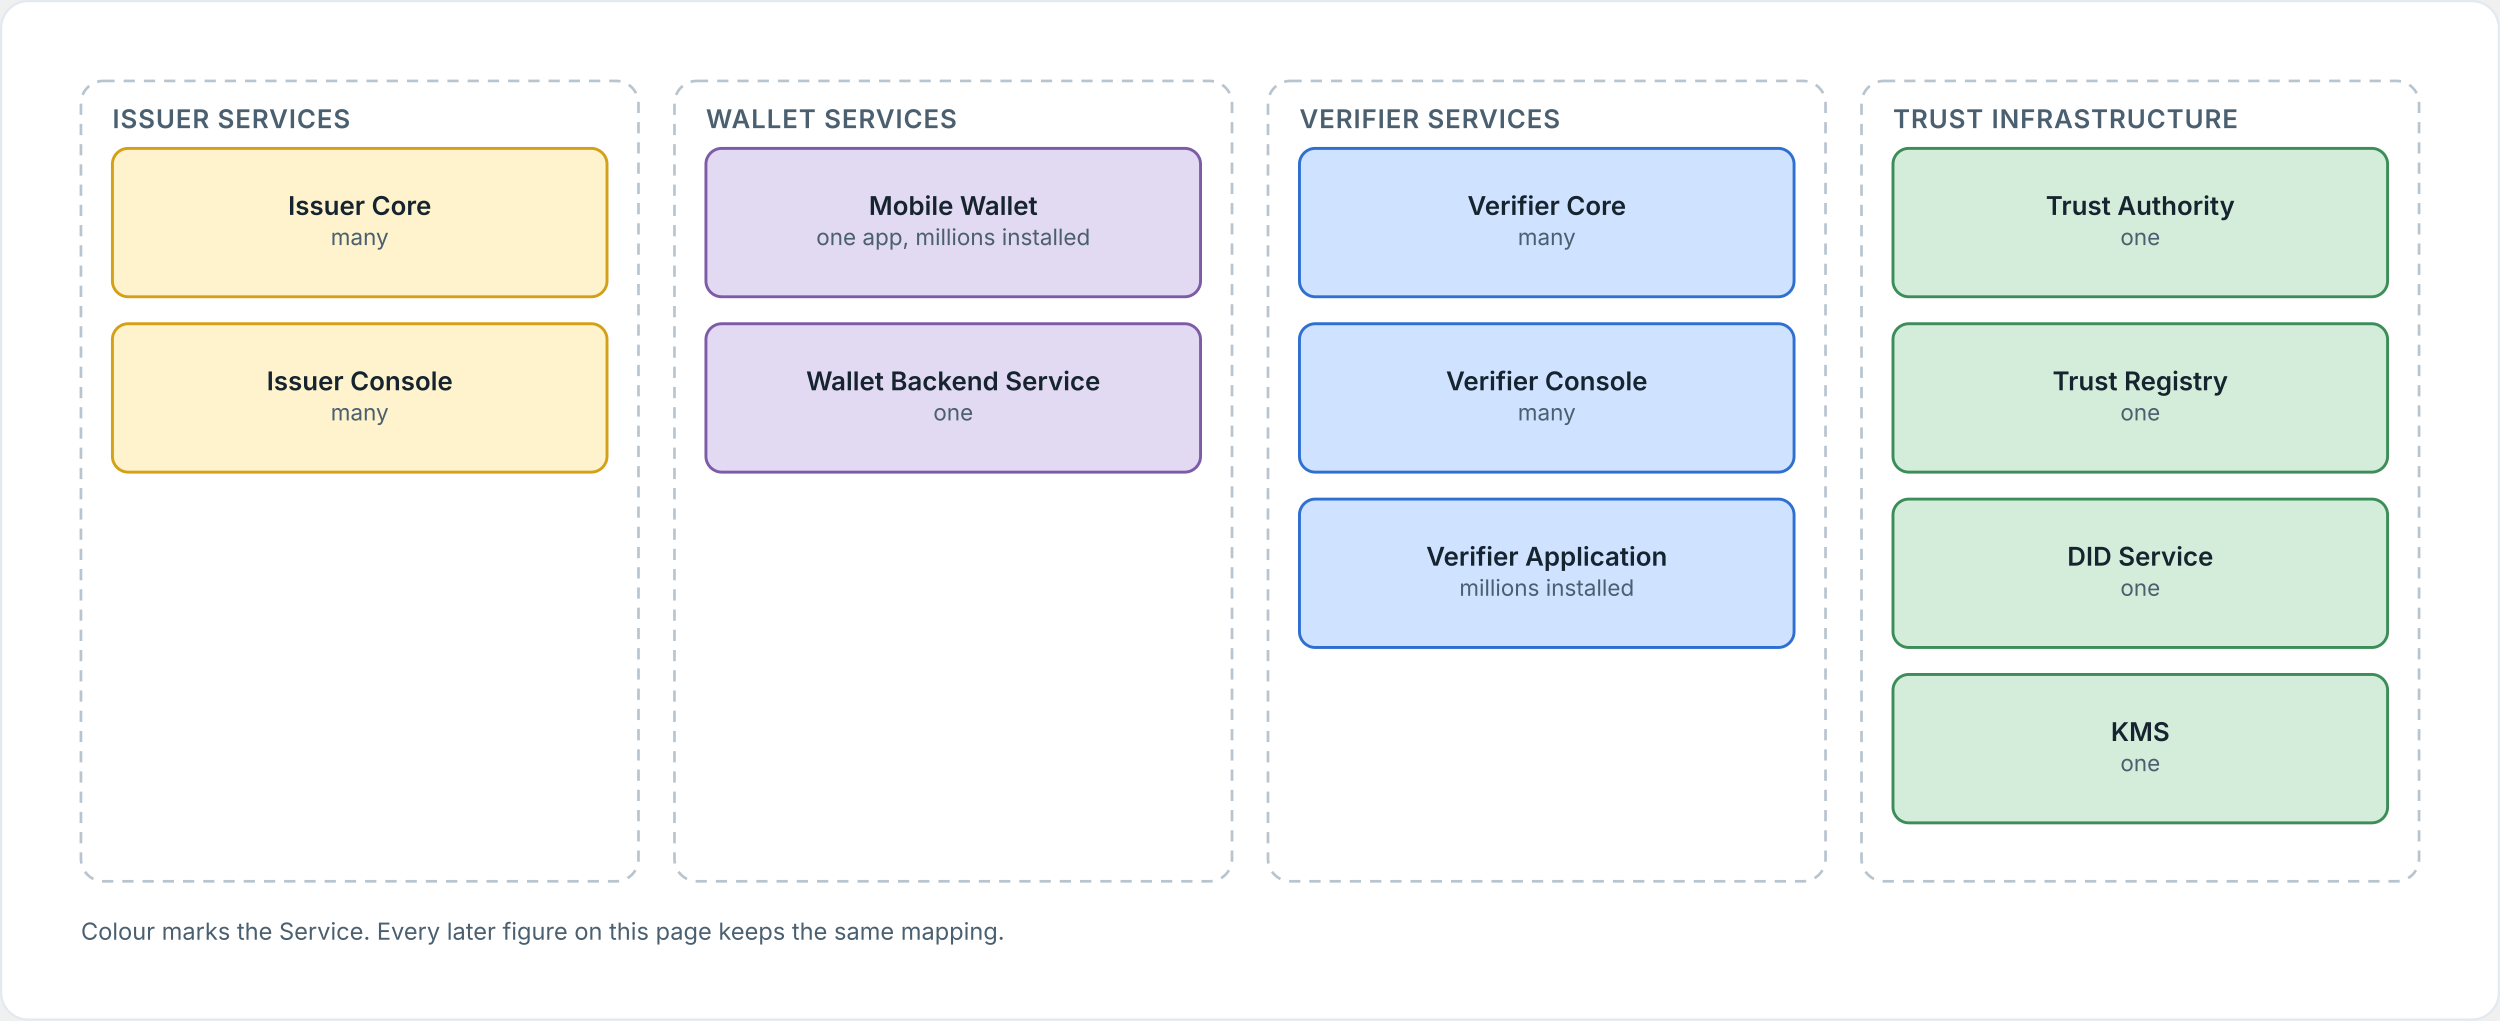
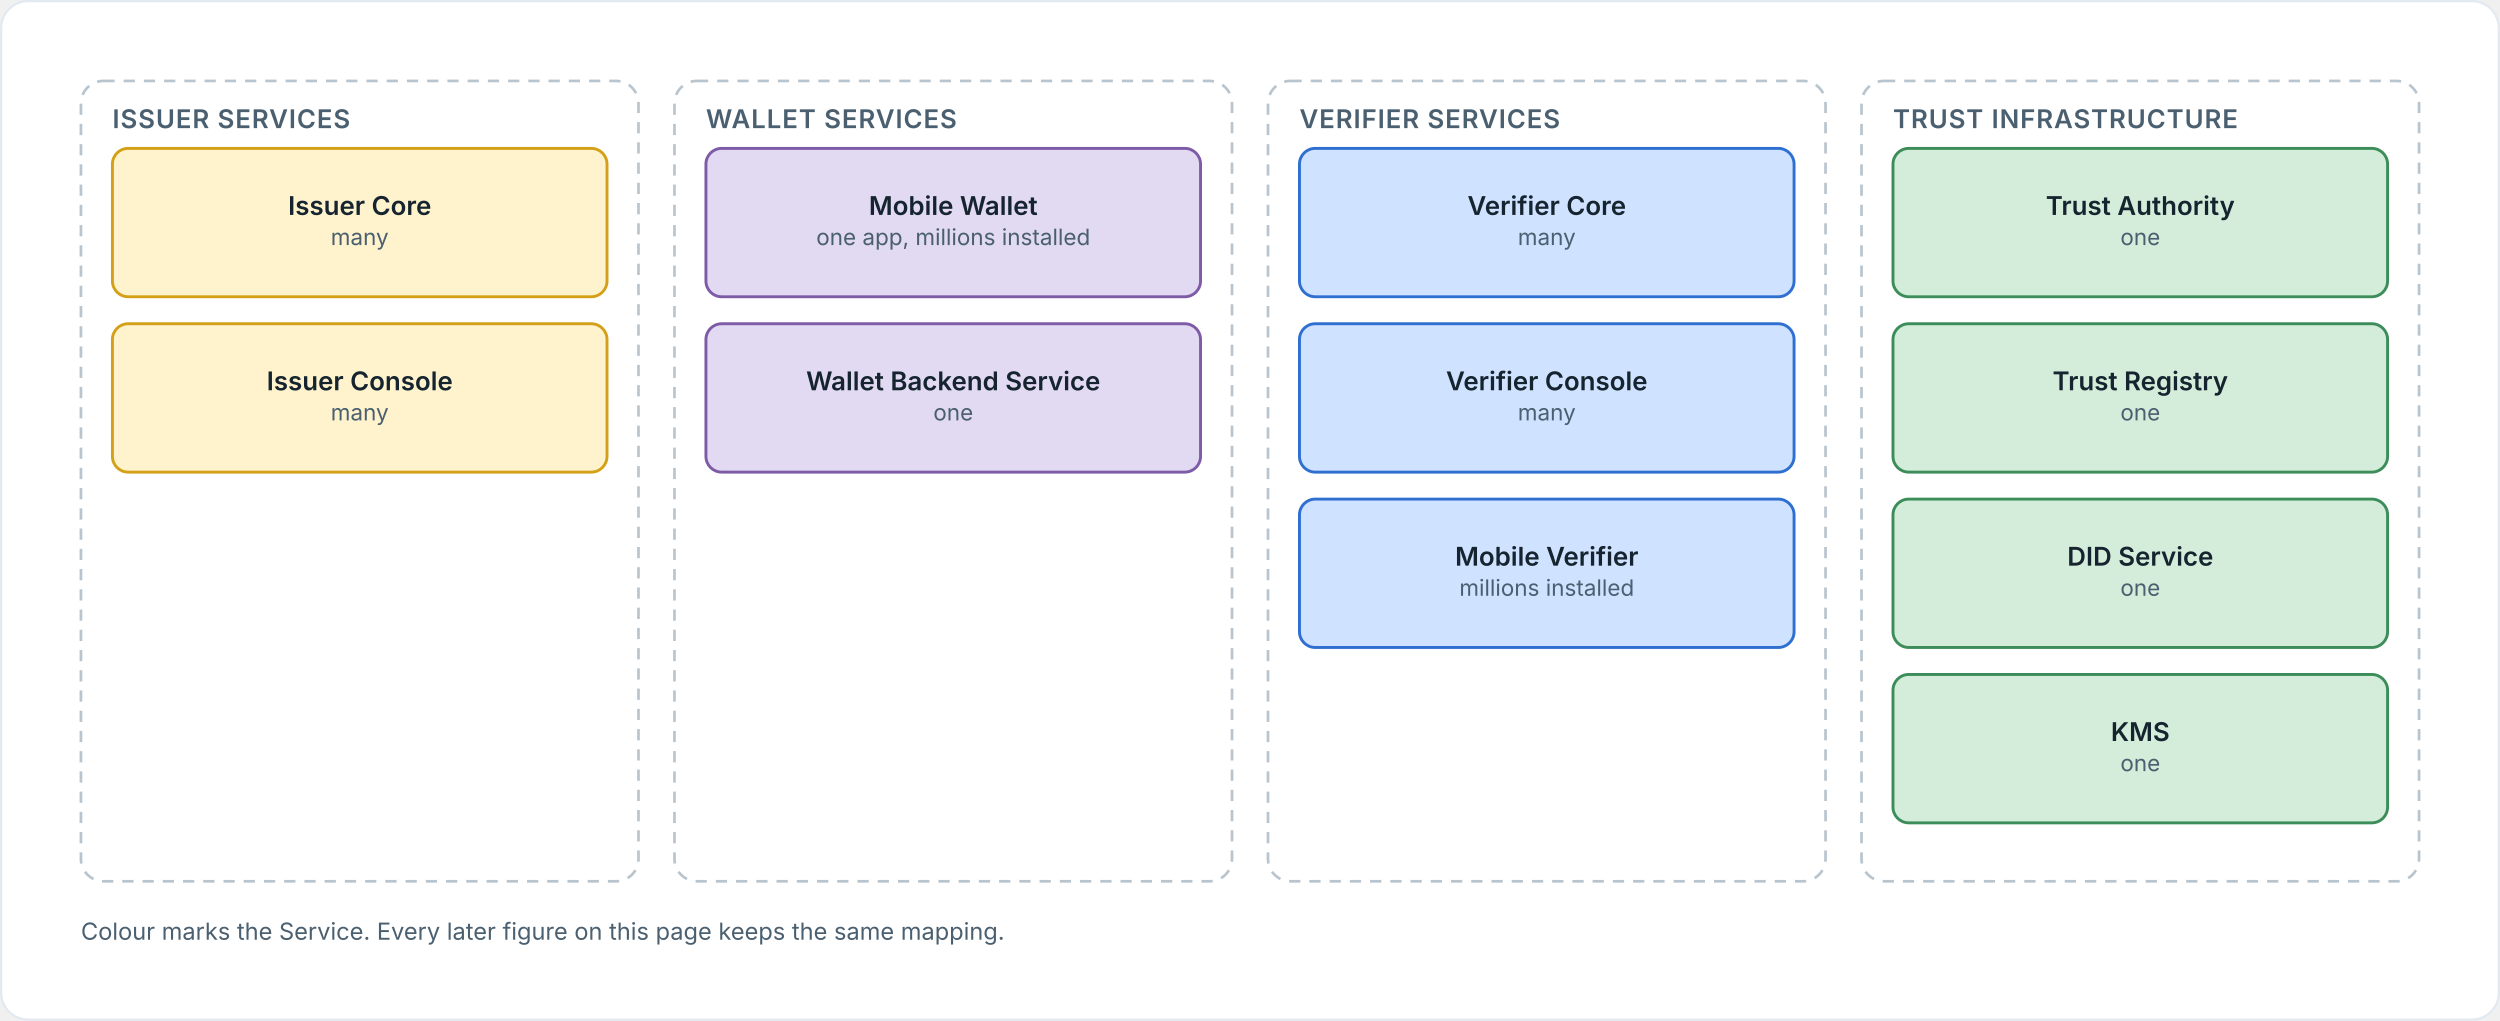
<svg xmlns="http://www.w3.org/2000/svg" viewBox="0 0 1112 454" width="1112" height="454" role="img" aria-labelledby="t d">
  <defs>
    <marker id="arrow" viewBox="0 0 10 10" refX="9" refY="5" markerWidth="7" markerHeight="7" orient="auto-start-reverse">
      <path d="M0,1 L9,5 L0,9 z" fill="#5c7180" />
    </marker>
  </defs>
  <rect x="0.5" y="0.5" width="1111" height="453" rx="12" fill="#ffffff" stroke="#e2e9f0" />
  <g transform="translate(36,36)">
    <rect x="0" y="0" width="248" height="356" rx="10" fill="none" stroke="#b8c4ce" stroke-width="1.2" stroke-dasharray="5 4" />
    <text x="14" y="21" font-family="Inter, -apple-system, BlinkMacSystemFont, 'Segoe UI', sans-serif" font-size="11.5" font-weight="600" letter-spacing="0.4" fill="#4a5f6f">ISSUER SERVICES</text>
    <rect x="14" y="30" width="220" height="66" rx="7" fill="#fff3cd" stroke="#d4a017" stroke-width="1.3" />
    <text x="124.0" y="59.6" text-anchor="middle" font-family="Inter, -apple-system, BlinkMacSystemFont, 'Segoe UI', sans-serif" font-size="11.5" font-weight="600" fill="#16242f">Issuer Core</text>
    <text x="124.0" y="73.0" text-anchor="middle" font-family="Inter, -apple-system, BlinkMacSystemFont, 'Segoe UI', sans-serif" font-size="10" font-weight="400" fill="#4a5f6f">many</text>
    <rect x="14" y="108" width="220" height="66" rx="7" fill="#fff3cd" stroke="#d4a017" stroke-width="1.3" />
    <text x="124.0" y="137.6" text-anchor="middle" font-family="Inter, -apple-system, BlinkMacSystemFont, 'Segoe UI', sans-serif" font-size="11.5" font-weight="600" fill="#16242f">Issuer Console</text>
    <text x="124.0" y="151.0" text-anchor="middle" font-family="Inter, -apple-system, BlinkMacSystemFont, 'Segoe UI', sans-serif" font-size="10" font-weight="400" fill="#4a5f6f">many</text>
    <rect x="264" y="0" width="248" height="356" rx="10" fill="none" stroke="#b8c4ce" stroke-width="1.2" stroke-dasharray="5 4" />
    <text x="278" y="21" font-family="Inter, -apple-system, BlinkMacSystemFont, 'Segoe UI', sans-serif" font-size="11.5" font-weight="600" letter-spacing="0.4" fill="#4a5f6f">WALLET SERVICES</text>
    <rect x="278" y="30" width="220" height="66" rx="7" fill="#e2d9f3" stroke="#7d5ba6" stroke-width="1.3" />
    <text x="388.0" y="59.6" text-anchor="middle" font-family="Inter, -apple-system, BlinkMacSystemFont, 'Segoe UI', sans-serif" font-size="11.5" font-weight="600" fill="#16242f">Mobile Wallet</text>
    <text x="388.0" y="73.0" text-anchor="middle" font-family="Inter, -apple-system, BlinkMacSystemFont, 'Segoe UI', sans-serif" font-size="10" font-weight="400" fill="#4a5f6f">one app, millions installed</text>
    <rect x="278" y="108" width="220" height="66" rx="7" fill="#e2d9f3" stroke="#7d5ba6" stroke-width="1.3" />
    <text x="388.0" y="137.6" text-anchor="middle" font-family="Inter, -apple-system, BlinkMacSystemFont, 'Segoe UI', sans-serif" font-size="11.5" font-weight="600" fill="#16242f">Wallet Backend Service</text>
    <text x="388.0" y="151.0" text-anchor="middle" font-family="Inter, -apple-system, BlinkMacSystemFont, 'Segoe UI', sans-serif" font-size="10" font-weight="400" fill="#4a5f6f">one</text>
    <rect x="528" y="0" width="248" height="356" rx="10" fill="none" stroke="#b8c4ce" stroke-width="1.2" stroke-dasharray="5 4" />
    <text x="542" y="21" font-family="Inter, -apple-system, BlinkMacSystemFont, 'Segoe UI', sans-serif" font-size="11.5" font-weight="600" letter-spacing="0.4" fill="#4a5f6f">VERIFIER SERVICES</text>
    <rect x="542" y="30" width="220" height="66" rx="7" fill="#cfe2ff" stroke="#2f6fd0" stroke-width="1.3" />
    <text x="652.0" y="59.6" text-anchor="middle" font-family="Inter, -apple-system, BlinkMacSystemFont, 'Segoe UI', sans-serif" font-size="11.5" font-weight="600" fill="#16242f">Verifier Core</text>
    <text x="652.0" y="73.0" text-anchor="middle" font-family="Inter, -apple-system, BlinkMacSystemFont, 'Segoe UI', sans-serif" font-size="10" font-weight="400" fill="#4a5f6f">many</text>
    <rect x="542" y="108" width="220" height="66" rx="7" fill="#cfe2ff" stroke="#2f6fd0" stroke-width="1.3" />
    <text x="652.0" y="137.6" text-anchor="middle" font-family="Inter, -apple-system, BlinkMacSystemFont, 'Segoe UI', sans-serif" font-size="11.5" font-weight="600" fill="#16242f">Verifier Console</text>
    <text x="652.0" y="151.0" text-anchor="middle" font-family="Inter, -apple-system, BlinkMacSystemFont, 'Segoe UI', sans-serif" font-size="10" font-weight="400" fill="#4a5f6f">many</text>
    <rect x="542" y="186" width="220" height="66" rx="7" fill="#cfe2ff" stroke="#2f6fd0" stroke-width="1.3" />
-     <text x="652.0" y="215.6" text-anchor="middle" font-family="Inter, -apple-system, BlinkMacSystemFont, 'Segoe UI', sans-serif" font-size="11.5" font-weight="600" fill="#16242f">Verifier Application</text>
+     <text x="652.0" y="215.6" text-anchor="middle" font-family="Inter, -apple-system, BlinkMacSystemFont, 'Segoe UI', sans-serif" font-size="11.5" font-weight="600" fill="#16242f">Mobile Verifier</text>
    <text x="652.0" y="229.0" text-anchor="middle" font-family="Inter, -apple-system, BlinkMacSystemFont, 'Segoe UI', sans-serif" font-size="10" font-weight="400" fill="#4a5f6f">millions installed</text>
    <rect x="792" y="0" width="248" height="356" rx="10" fill="none" stroke="#b8c4ce" stroke-width="1.2" stroke-dasharray="5 4" />
    <text x="806" y="21" font-family="Inter, -apple-system, BlinkMacSystemFont, 'Segoe UI', sans-serif" font-size="11.5" font-weight="600" letter-spacing="0.4" fill="#4a5f6f">TRUST INFRASTRUCTURE</text>
    <rect x="806" y="30" width="220" height="66" rx="7" fill="#d4edda" stroke="#3c8d5a" stroke-width="1.3" />
    <text x="916.0" y="59.6" text-anchor="middle" font-family="Inter, -apple-system, BlinkMacSystemFont, 'Segoe UI', sans-serif" font-size="11.5" font-weight="600" fill="#16242f">Trust Authority</text>
    <text x="916.0" y="73.0" text-anchor="middle" font-family="Inter, -apple-system, BlinkMacSystemFont, 'Segoe UI', sans-serif" font-size="10" font-weight="400" fill="#4a5f6f">one</text>
    <rect x="806" y="108" width="220" height="66" rx="7" fill="#d4edda" stroke="#3c8d5a" stroke-width="1.3" />
    <text x="916.0" y="137.6" text-anchor="middle" font-family="Inter, -apple-system, BlinkMacSystemFont, 'Segoe UI', sans-serif" font-size="11.5" font-weight="600" fill="#16242f">Trust Registry</text>
    <text x="916.0" y="151.0" text-anchor="middle" font-family="Inter, -apple-system, BlinkMacSystemFont, 'Segoe UI', sans-serif" font-size="10" font-weight="400" fill="#4a5f6f">one</text>
    <rect x="806" y="186" width="220" height="66" rx="7" fill="#d4edda" stroke="#3c8d5a" stroke-width="1.3" />
    <text x="916.0" y="215.6" text-anchor="middle" font-family="Inter, -apple-system, BlinkMacSystemFont, 'Segoe UI', sans-serif" font-size="11.5" font-weight="600" fill="#16242f">DID Service</text>
    <text x="916.0" y="229.0" text-anchor="middle" font-family="Inter, -apple-system, BlinkMacSystemFont, 'Segoe UI', sans-serif" font-size="10" font-weight="400" fill="#4a5f6f">one</text>
    <rect x="806" y="264" width="220" height="66" rx="7" fill="#d4edda" stroke="#3c8d5a" stroke-width="1.3" />
    <text x="916.0" y="293.6" text-anchor="middle" font-family="Inter, -apple-system, BlinkMacSystemFont, 'Segoe UI', sans-serif" font-size="11.5" font-weight="600" fill="#16242f">KMS</text>
    <text x="916.0" y="307.0" text-anchor="middle" font-family="Inter, -apple-system, BlinkMacSystemFont, 'Segoe UI', sans-serif" font-size="10" font-weight="400" fill="#4a5f6f">one</text>
    <text x="0" y="382" text-anchor="start" font-family="Inter, -apple-system, BlinkMacSystemFont, 'Segoe UI', sans-serif" font-size="10.5" font-weight="400" fill="#4a5f6f">Colour marks the Service. Every later figure on this page keeps the same mapping.</text>
  </g>
</svg>
